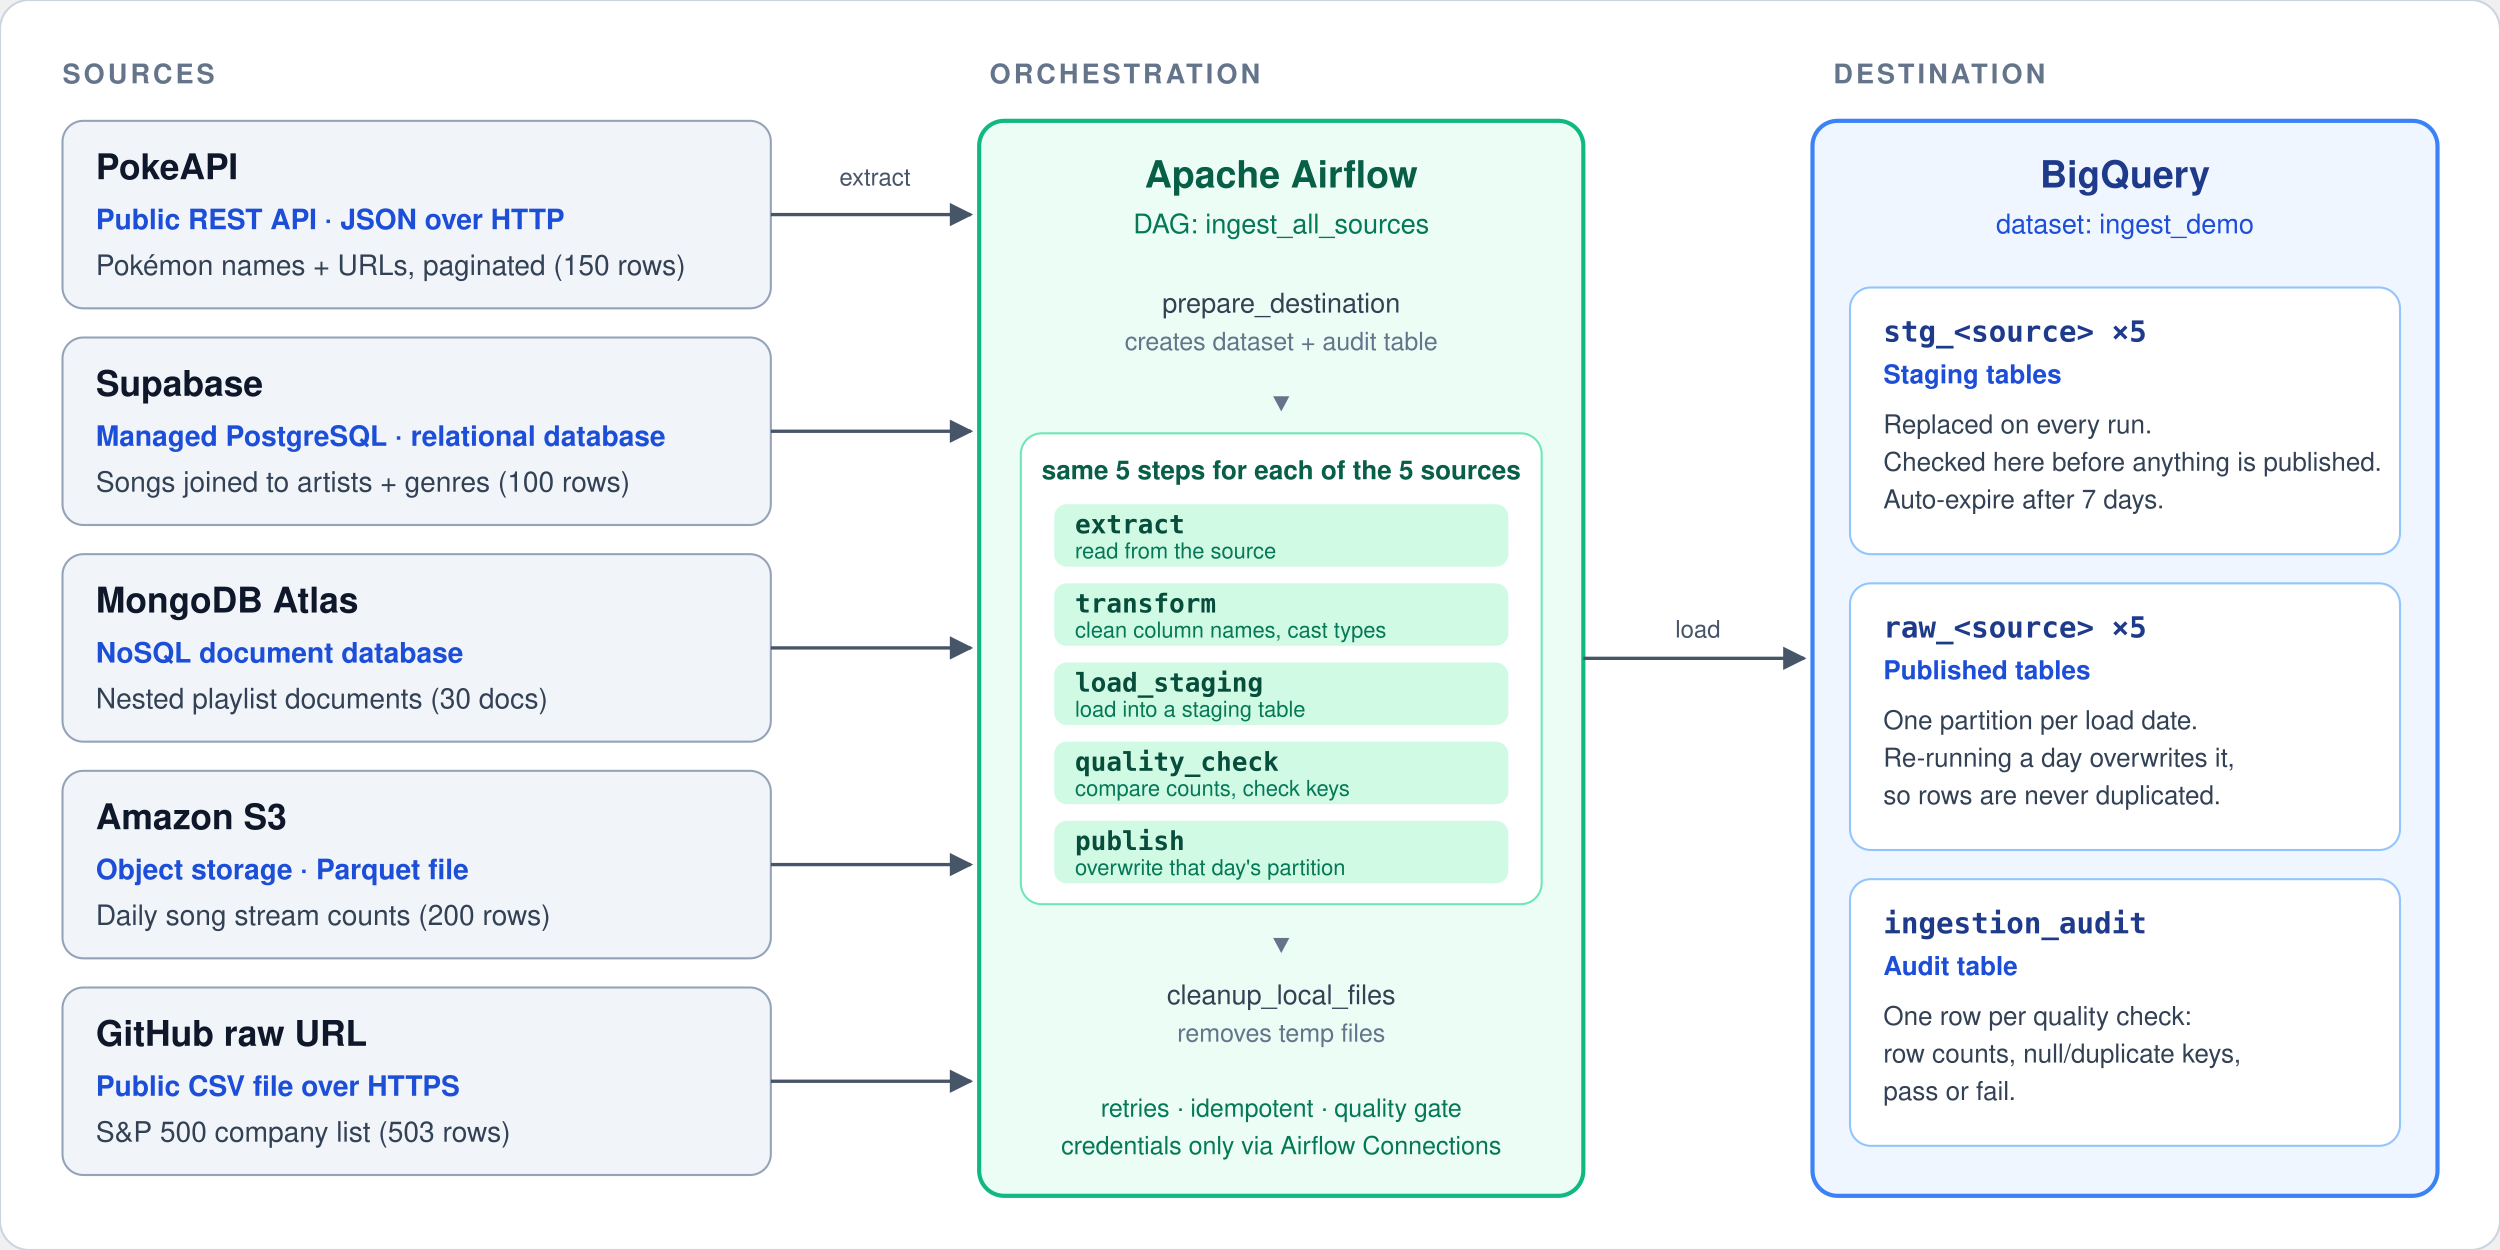
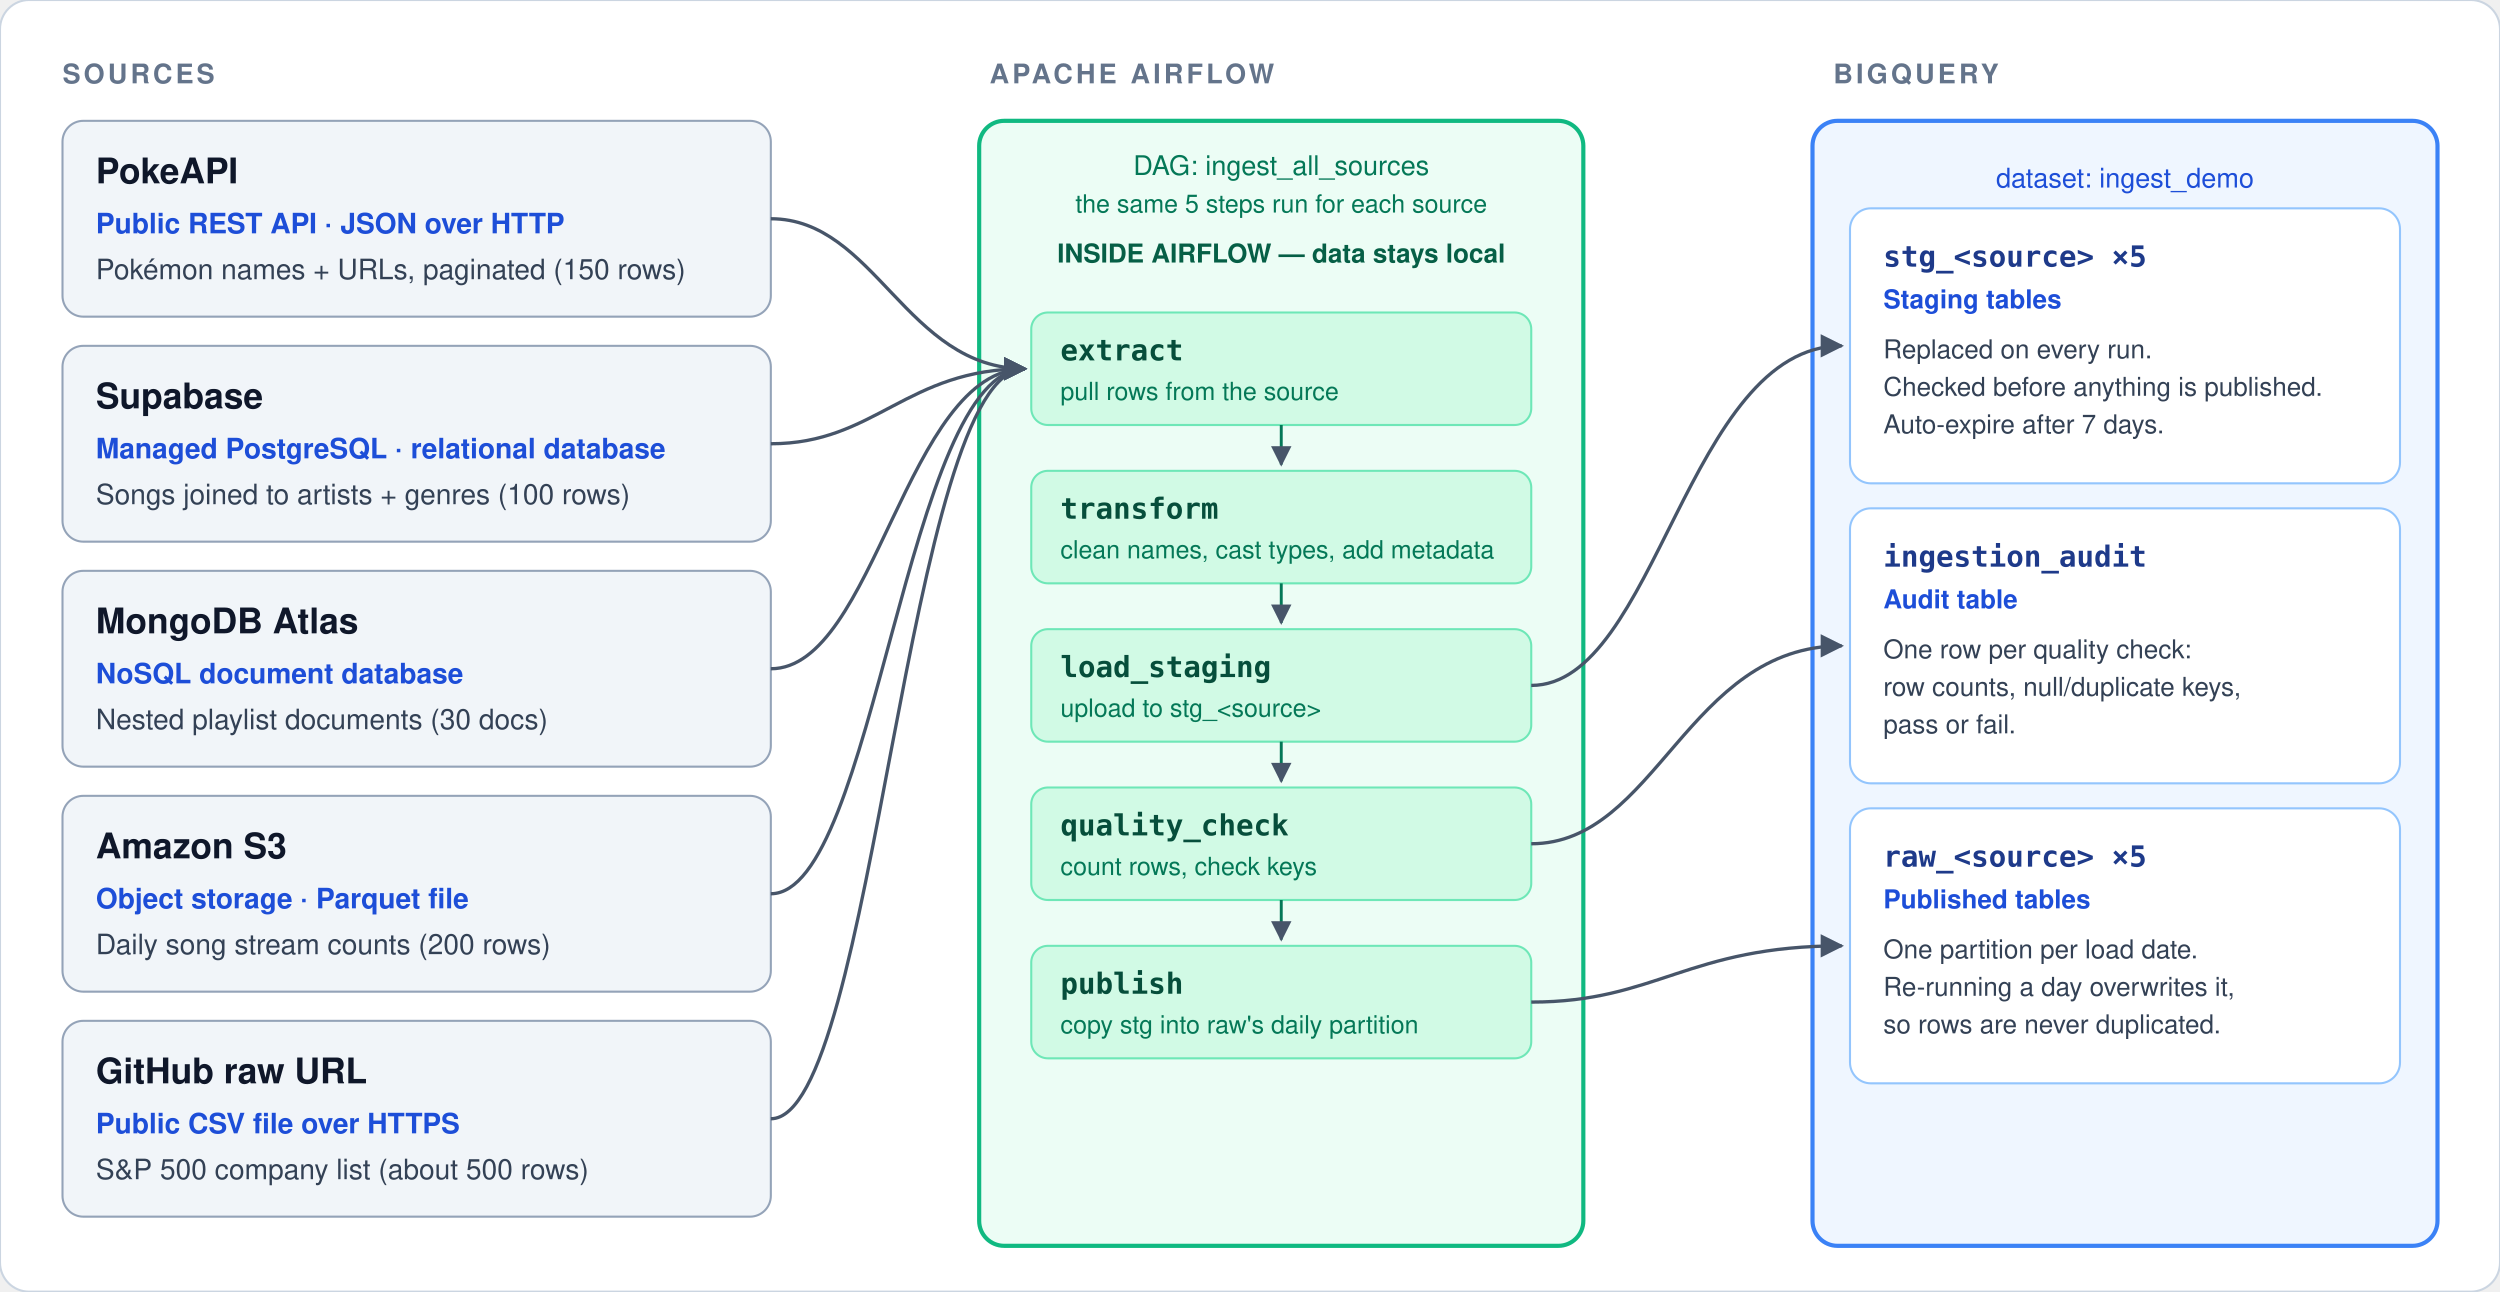
- <svg xmlns="http://www.w3.org/2000/svg" viewBox="0 0 1200 600" width="1200" height="600" font-family="-apple-system, 'Segoe UI', Helvetica, Arial, sans-serif">
+ <svg xmlns="http://www.w3.org/2000/svg" viewBox="0 0 1200 620" width="1200" height="620" font-family="-apple-system, 'Segoe UI', Helvetica, Arial, sans-serif">
  <defs>
    <marker id="arrow" viewBox="0 0 10 10" refX="9" refY="5" markerWidth="7" markerHeight="7" orient="auto-start-reverse">
      <path d="M0,0 L10,5 L0,10 z" fill="#475569" />
    </marker>
  </defs>
-   <rect width="1200" height="600" rx="14" fill="#ffffff" stroke="#cbd5e1" />
+   <rect width="1200" height="620" rx="14" fill="#ffffff" stroke="#cbd5e1" />
  <text x="30" y="40" font-size="13" font-weight="700" fill="#64748b" letter-spacing="1.5">SOURCES</text>
-   <text x="475" y="40" font-size="13" font-weight="700" fill="#64748b" letter-spacing="1.5">ORCHESTRATION</text>
-   <text x="880" y="40" font-size="13" font-weight="700" fill="#64748b" letter-spacing="1.5">DESTINATION</text>
-   <rect x="30" y="58" width="340" height="90" rx="10" fill="#f1f5f9" stroke="#94a3b8" />
-   <text x="46" y="86" font-size="17" font-weight="700" fill="#0f172a">PokeAPI</text>
-   <text x="46" y="110" font-size="13.5" fill="#1d4ed8" font-weight="600">Public REST API · JSON over HTTP</text>
-   <text x="46" y="132" font-size="13.5" fill="#334155">Pokémon names + URLs, paginated (150 rows)</text>
-   <rect x="30" y="162" width="340" height="90" rx="10" fill="#f1f5f9" stroke="#94a3b8" />
-   <text x="46" y="190" font-size="17" font-weight="700" fill="#0f172a">Supabase</text>
-   <text x="46" y="214" font-size="13.5" fill="#1d4ed8" font-weight="600">Managed PostgreSQL · relational database</text>
-   <text x="46" y="236" font-size="13.5" fill="#334155">Songs joined to artists + genres (100 rows)</text>
-   <rect x="30" y="266" width="340" height="90" rx="10" fill="#f1f5f9" stroke="#94a3b8" />
-   <text x="46" y="294" font-size="17" font-weight="700" fill="#0f172a">MongoDB Atlas</text>
-   <text x="46" y="318" font-size="13.5" fill="#1d4ed8" font-weight="600">NoSQL document database</text>
-   <text x="46" y="340" font-size="13.5" fill="#334155">Nested playlist documents (30 docs)</text>
-   <rect x="30" y="370" width="340" height="90" rx="10" fill="#f1f5f9" stroke="#94a3b8" />
-   <text x="46" y="398" font-size="17" font-weight="700" fill="#0f172a">Amazon S3</text>
-   <text x="46" y="422" font-size="13.5" fill="#1d4ed8" font-weight="600">Object storage · Parquet file</text>
-   <text x="46" y="444" font-size="13.5" fill="#334155">Daily song stream counts (200 rows)</text>
-   <rect x="30" y="474" width="340" height="90" rx="10" fill="#f1f5f9" stroke="#94a3b8" />
-   <text x="46" y="502" font-size="17" font-weight="700" fill="#0f172a">GitHub raw URL</text>
-   <text x="46" y="526" font-size="13.5" fill="#1d4ed8" font-weight="600">Public CSV file over HTTPS</text>
-   <text x="46" y="548" font-size="13.5" fill="#334155">S&amp;P 500 company list (503 rows)</text>
-   <rect x="470" y="58" width="290" height="516" rx="12" fill="#ecfdf5" stroke="#10b981" stroke-width="2" />
-   <text x="615.0" y="90" font-size="18" font-weight="700" fill="#065f46" text-anchor="middle">Apache Airflow</text>
-   <text x="615.0" y="112" font-size="13" fill="#047857" text-anchor="middle">DAG: ingest_all_sources</text>
-   <text x="615.0" y="150" font-size="13" fill="#334155" text-anchor="middle">prepare_destination</text>
-   <text x="615.0" y="168" font-size="12" fill="#64748b" text-anchor="middle">creates dataset + audit table</text>
-   <text x="615.0" y="198" font-size="13" fill="#64748b" text-anchor="middle">▼</text>
-   <rect x="490" y="208" width="250" height="226" rx="10" fill="#ffffff" stroke="#6ee7b7" />
-   <text x="615.0" y="230" font-size="12.5" font-weight="700" fill="#065f46" text-anchor="middle">same 5 steps for each of the 5 sources</text>
-   <rect x="506" y="242" width="218" height="30" rx="6" fill="#d1fae5" />
-   <text x="516" y="256" font-size="12.5" font-weight="700" fill="#064e3b" font-family="ui-monospace, Menlo, Consolas, monospace">extract</text>
-   <text x="516" y="268" font-size="10.5" fill="#047857">read from the source</text>
-   <rect x="506" y="280" width="218" height="30" rx="6" fill="#d1fae5" />
-   <text x="516" y="294" font-size="12.5" font-weight="700" fill="#064e3b" font-family="ui-monospace, Menlo, Consolas, monospace">transform</text>
-   <text x="516" y="306" font-size="10.5" fill="#047857">clean column names, cast types</text>
-   <rect x="506" y="318" width="218" height="30" rx="6" fill="#d1fae5" />
-   <text x="516" y="332" font-size="12.5" font-weight="700" fill="#064e3b" font-family="ui-monospace, Menlo, Consolas, monospace">load_staging</text>
-   <text x="516" y="344" font-size="10.5" fill="#047857">load into a staging table</text>
-   <rect x="506" y="356" width="218" height="30" rx="6" fill="#d1fae5" />
-   <text x="516" y="370" font-size="12.5" font-weight="700" fill="#064e3b" font-family="ui-monospace, Menlo, Consolas, monospace">quality_check</text>
-   <text x="516" y="382" font-size="10.5" fill="#047857">compare counts, check keys</text>
-   <rect x="506" y="394" width="218" height="30" rx="6" fill="#d1fae5" />
-   <text x="516" y="408" font-size="12.5" font-weight="700" fill="#064e3b" font-family="ui-monospace, Menlo, Consolas, monospace">publish</text>
-   <text x="516" y="420" font-size="10.5" fill="#047857">overwrite that day's partition</text>
-   <text x="615.0" y="458" font-size="13" fill="#64748b" text-anchor="middle">▼</text>
-   <text x="615.0" y="482" font-size="13" fill="#334155" text-anchor="middle">cleanup_local_files</text>
-   <text x="615.0" y="500" font-size="12" fill="#64748b" text-anchor="middle">removes temp files</text>
-   <text x="615.0" y="536" font-size="12" fill="#047857" text-anchor="middle">retries · idempotent · quality gate</text>
-   <text x="615.0" y="554" font-size="12" fill="#047857" text-anchor="middle">credentials only via Airflow Connections</text>
-   <line x1="370" y1="103.0" x2="466" y2="103.0" stroke="#475569" stroke-width="1.6" marker-end="url(#arrow)" />
-   <line x1="370" y1="207.0" x2="466" y2="207.0" stroke="#475569" stroke-width="1.6" marker-end="url(#arrow)" />
-   <line x1="370" y1="311.0" x2="466" y2="311.0" stroke="#475569" stroke-width="1.6" marker-end="url(#arrow)" />
-   <line x1="370" y1="415.0" x2="466" y2="415.0" stroke="#475569" stroke-width="1.6" marker-end="url(#arrow)" />
-   <line x1="370" y1="519.0" x2="466" y2="519.0" stroke="#475569" stroke-width="1.6" marker-end="url(#arrow)" />
-   <text x="420.0" y="89.0" font-size="11.5" fill="#475569" text-anchor="middle">extract</text>
-   <rect x="870" y="58" width="300" height="516" rx="12" fill="#eff6ff" stroke="#3b82f6" stroke-width="2" />
-   <text x="1020.0" y="90" font-size="18" font-weight="700" fill="#1e3a8a" text-anchor="middle">BigQuery</text>
-   <text x="1020.0" y="112" font-size="13" fill="#1d4ed8" text-anchor="middle">dataset: ingest_demo</text>
-   <rect x="888" y="138" width="264" height="128" rx="10" fill="#ffffff" stroke="#93c5fd" />
-   <text x="904" y="164" font-size="14" font-weight="700" fill="#1e3a8a" font-family="ui-monospace, Menlo, Consolas, monospace">stg_&lt;source&gt;  ×5</text>
-   <text x="904" y="184" font-size="12.5" font-weight="600" fill="#1d4ed8">Staging tables</text>
-   <text x="904" y="208" font-size="12.5" fill="#334155">Replaced on every run.</text>
-   <text x="904" y="226" font-size="12.5" fill="#334155">Checked here before anything is published.</text>
-   <text x="904" y="244" font-size="12.5" fill="#334155">Auto-expire after 7 days.</text>
-   <rect x="888" y="280" width="264" height="128" rx="10" fill="#ffffff" stroke="#93c5fd" />
-   <text x="904" y="306" font-size="14" font-weight="700" fill="#1e3a8a" font-family="ui-monospace, Menlo, Consolas, monospace">raw_&lt;source&gt;  ×5</text>
-   <text x="904" y="326" font-size="12.5" font-weight="600" fill="#1d4ed8">Published tables</text>
-   <text x="904" y="350" font-size="12.5" fill="#334155">One partition per load date.</text>
-   <text x="904" y="368" font-size="12.5" fill="#334155">Re-running a day overwrites it,</text>
-   <text x="904" y="386" font-size="12.5" fill="#334155">so rows are never duplicated.</text>
-   <rect x="888" y="422" width="264" height="128" rx="10" fill="#ffffff" stroke="#93c5fd" />
-   <text x="904" y="448" font-size="14" font-weight="700" fill="#1e3a8a" font-family="ui-monospace, Menlo, Consolas, monospace">ingestion_audit</text>
-   <text x="904" y="468" font-size="12.5" font-weight="600" fill="#1d4ed8">Audit table</text>
-   <text x="904" y="492" font-size="12.5" fill="#334155">One row per quality check:</text>
-   <text x="904" y="510" font-size="12.5" fill="#334155">row counts, null/duplicate keys,</text>
-   <text x="904" y="528" font-size="12.5" fill="#334155">pass or fail.</text>
-   <line x1="760" y1="316.0" x2="866" y2="316.0" stroke="#475569" stroke-width="1.6" marker-end="url(#arrow)" />
-   <text x="815.0" y="306.0" font-size="11.5" fill="#475569" text-anchor="middle">load</text>
+   <text x="475" y="40" font-size="13" font-weight="700" fill="#64748b" letter-spacing="1.5">APACHE AIRFLOW</text>
+   <text x="880" y="40" font-size="13" font-weight="700" fill="#64748b" letter-spacing="1.5">BIGQUERY</text>
+   <rect x="30" y="58" width="340" height="94" rx="10" fill="#f1f5f9" stroke="#94a3b8" />
+   <text x="46" y="88" font-size="17" font-weight="700" fill="#0f172a">PokeAPI</text>
+   <text x="46" y="112" font-size="13.5" fill="#1d4ed8" font-weight="600">Public REST API · JSON over HTTP</text>
+   <text x="46" y="134" font-size="13.5" fill="#334155">Pokémon names + URLs, paginated (150 rows)</text>
+   <rect x="30" y="166" width="340" height="94" rx="10" fill="#f1f5f9" stroke="#94a3b8" />
+   <text x="46" y="196" font-size="17" font-weight="700" fill="#0f172a">Supabase</text>
+   <text x="46" y="220" font-size="13.5" fill="#1d4ed8" font-weight="600">Managed PostgreSQL · relational database</text>
+   <text x="46" y="242" font-size="13.5" fill="#334155">Songs joined to artists + genres (100 rows)</text>
+   <rect x="30" y="274" width="340" height="94" rx="10" fill="#f1f5f9" stroke="#94a3b8" />
+   <text x="46" y="304" font-size="17" font-weight="700" fill="#0f172a">MongoDB Atlas</text>
+   <text x="46" y="328" font-size="13.5" fill="#1d4ed8" font-weight="600">NoSQL document database</text>
+   <text x="46" y="350" font-size="13.5" fill="#334155">Nested playlist documents (30 docs)</text>
+   <rect x="30" y="382" width="340" height="94" rx="10" fill="#f1f5f9" stroke="#94a3b8" />
+   <text x="46" y="412" font-size="17" font-weight="700" fill="#0f172a">Amazon S3</text>
+   <text x="46" y="436" font-size="13.5" fill="#1d4ed8" font-weight="600">Object storage · Parquet file</text>
+   <text x="46" y="458" font-size="13.5" fill="#334155">Daily song stream counts (200 rows)</text>
+   <rect x="30" y="490" width="340" height="94" rx="10" fill="#f1f5f9" stroke="#94a3b8" />
+   <text x="46" y="520" font-size="17" font-weight="700" fill="#0f172a">GitHub raw URL</text>
+   <text x="46" y="544" font-size="13.5" fill="#1d4ed8" font-weight="600">Public CSV file over HTTPS</text>
+   <text x="46" y="566" font-size="13.5" fill="#334155">S&amp;P 500 company list (about 500 rows)</text>
+   <rect x="470" y="58" width="290" height="540" rx="12" fill="#ecfdf5" stroke="#10b981" stroke-width="2" />
+   <text x="615.0" y="84" font-size="13" fill="#047857" text-anchor="middle">DAG: ingest_all_sources</text>
+   <text x="615.0" y="102" font-size="12" fill="#047857" text-anchor="middle">the same 5 steps run for each source</text>
+   <text x="615.0" y="126" font-size="12.5" font-weight="700" fill="#065f46" text-anchor="middle">INSIDE AIRFLOW — data stays local</text>
+   <rect x="495" y="150" width="240" height="54" rx="8" fill="#d1fae5" stroke="#6ee7b7" />
+   <text x="509" y="173" font-size="14" font-weight="700" fill="#064e3b" font-family="ui-monospace, Menlo, Consolas, monospace">extract</text>
+   <text x="509" y="192" font-size="12" fill="#047857">pull rows from the source</text>
+   <rect x="495" y="226" width="240" height="54" rx="8" fill="#d1fae5" stroke="#6ee7b7" />
+   <text x="509" y="249" font-size="14" font-weight="700" fill="#064e3b" font-family="ui-monospace, Menlo, Consolas, monospace">transform</text>
+   <text x="509" y="268" font-size="12" fill="#047857">clean names, cast types, add metadata</text>
+   <rect x="495" y="302" width="240" height="54" rx="8" fill="#d1fae5" stroke="#6ee7b7" />
+   <text x="509" y="325" font-size="14" font-weight="700" fill="#064e3b" font-family="ui-monospace, Menlo, Consolas, monospace">load_staging</text>
+   <text x="509" y="344" font-size="12" fill="#047857">upload to stg_&lt;source&gt;</text>
+   <rect x="495" y="378" width="240" height="54" rx="8" fill="#d1fae5" stroke="#6ee7b7" />
+   <text x="509" y="401" font-size="14" font-weight="700" fill="#064e3b" font-family="ui-monospace, Menlo, Consolas, monospace">quality_check</text>
+   <text x="509" y="420" font-size="12" fill="#047857">count rows, check keys</text>
+   <rect x="495" y="454" width="240" height="54" rx="8" fill="#d1fae5" stroke="#6ee7b7" />
+   <text x="509" y="477" font-size="14" font-weight="700" fill="#064e3b" font-family="ui-monospace, Menlo, Consolas, monospace">publish</text>
+   <text x="509" y="496" font-size="12" fill="#047857">copy stg into raw's daily partition</text>
+   <line x1="615.0" y1="204" x2="615.0" y2="223" stroke="#047857" stroke-width="1.4" marker-end="url(#arrow)" />
+   <line x1="615.0" y1="280" x2="615.0" y2="299" stroke="#047857" stroke-width="1.4" marker-end="url(#arrow)" />
+   <line x1="615.0" y1="356" x2="615.0" y2="375" stroke="#047857" stroke-width="1.4" marker-end="url(#arrow)" />
+   <line x1="615.0" y1="432" x2="615.0" y2="451" stroke="#047857" stroke-width="1.4" marker-end="url(#arrow)" />
+   <path d="M370,105.0 C420,105.0 435,177.0 492,177.0" fill="none" stroke="#475569" stroke-width="1.6" marker-end="url(#arrow)" />
+   <path d="M370,213.0 C420,213.0 435,177.0 492,177.0" fill="none" stroke="#475569" stroke-width="1.6" marker-end="url(#arrow)" />
+   <path d="M370,321.0 C420,321.0 435,177.0 492,177.0" fill="none" stroke="#475569" stroke-width="1.6" marker-end="url(#arrow)" />
+   <path d="M370,429.0 C420,429.0 435,177.0 492,177.0" fill="none" stroke="#475569" stroke-width="1.6" marker-end="url(#arrow)" />
+   <path d="M370,537.0 C420,537.0 435,177.0 492,177.0" fill="none" stroke="#475569" stroke-width="1.6" marker-end="url(#arrow)" />
+   <text x="426.5" y="58" font-size="11.5" fill="#475569" text-anchor="middle" dy="-0"> </text>
+   <rect x="870" y="58" width="300" height="540" rx="12" fill="#eff6ff" stroke="#3b82f6" stroke-width="2" />
+   <text x="1020.0" y="90" font-size="13" fill="#1d4ed8" text-anchor="middle">dataset: ingest_demo</text>
+   <rect x="888" y="100" width="264" height="132" rx="10" fill="#ffffff" stroke="#93c5fd" />
+   <text x="904" y="128" font-size="14" font-weight="700" fill="#1e3a8a" font-family="ui-monospace, Menlo, Consolas, monospace">stg_&lt;source&gt;  ×5</text>
+   <text x="904" y="148" font-size="12.5" font-weight="600" fill="#1d4ed8">Staging tables</text>
+   <text x="904" y="172" font-size="12.5" fill="#334155">Replaced on every run.</text>
+   <text x="904" y="190" font-size="12.5" fill="#334155">Checked before anything is published.</text>
+   <text x="904" y="208" font-size="12.5" fill="#334155">Auto-expire after 7 days.</text>
+   <rect x="888" y="244" width="264" height="132" rx="10" fill="#ffffff" stroke="#93c5fd" />
+   <text x="904" y="272" font-size="14" font-weight="700" fill="#1e3a8a" font-family="ui-monospace, Menlo, Consolas, monospace">ingestion_audit</text>
+   <text x="904" y="292" font-size="12.5" font-weight="600" fill="#1d4ed8">Audit table</text>
+   <text x="904" y="316" font-size="12.5" fill="#334155">One row per quality check:</text>
+   <text x="904" y="334" font-size="12.5" fill="#334155">row counts, null/duplicate keys,</text>
+   <text x="904" y="352" font-size="12.5" fill="#334155">pass or fail.</text>
+   <rect x="888" y="388" width="264" height="132" rx="10" fill="#ffffff" stroke="#93c5fd" />
+   <text x="904" y="416" font-size="14" font-weight="700" fill="#1e3a8a" font-family="ui-monospace, Menlo, Consolas, monospace">raw_&lt;source&gt;  ×5</text>
+   <text x="904" y="436" font-size="12.5" font-weight="600" fill="#1d4ed8">Published tables</text>
+   <text x="904" y="460" font-size="12.5" fill="#334155">One partition per load date.</text>
+   <text x="904" y="478" font-size="12.5" fill="#334155">Re-running a day overwrites it,</text>
+   <text x="904" y="496" font-size="12.5" fill="#334155">so rows are never duplicated.</text>
+   <path d="M735,329.0 C795,329.0 810,166 884,166" fill="none" stroke="#475569" stroke-width="1.6" marker-end="url(#arrow)" />
+   <path d="M735,405.0 C795,405.0 810,310 884,310" fill="none" stroke="#475569" stroke-width="1.6" marker-end="url(#arrow)" />
+   <path d="M735,481.0 C795,481.0 810,454 884,454" fill="none" stroke="#475569" stroke-width="1.6" marker-end="url(#arrow)" />
</svg>
